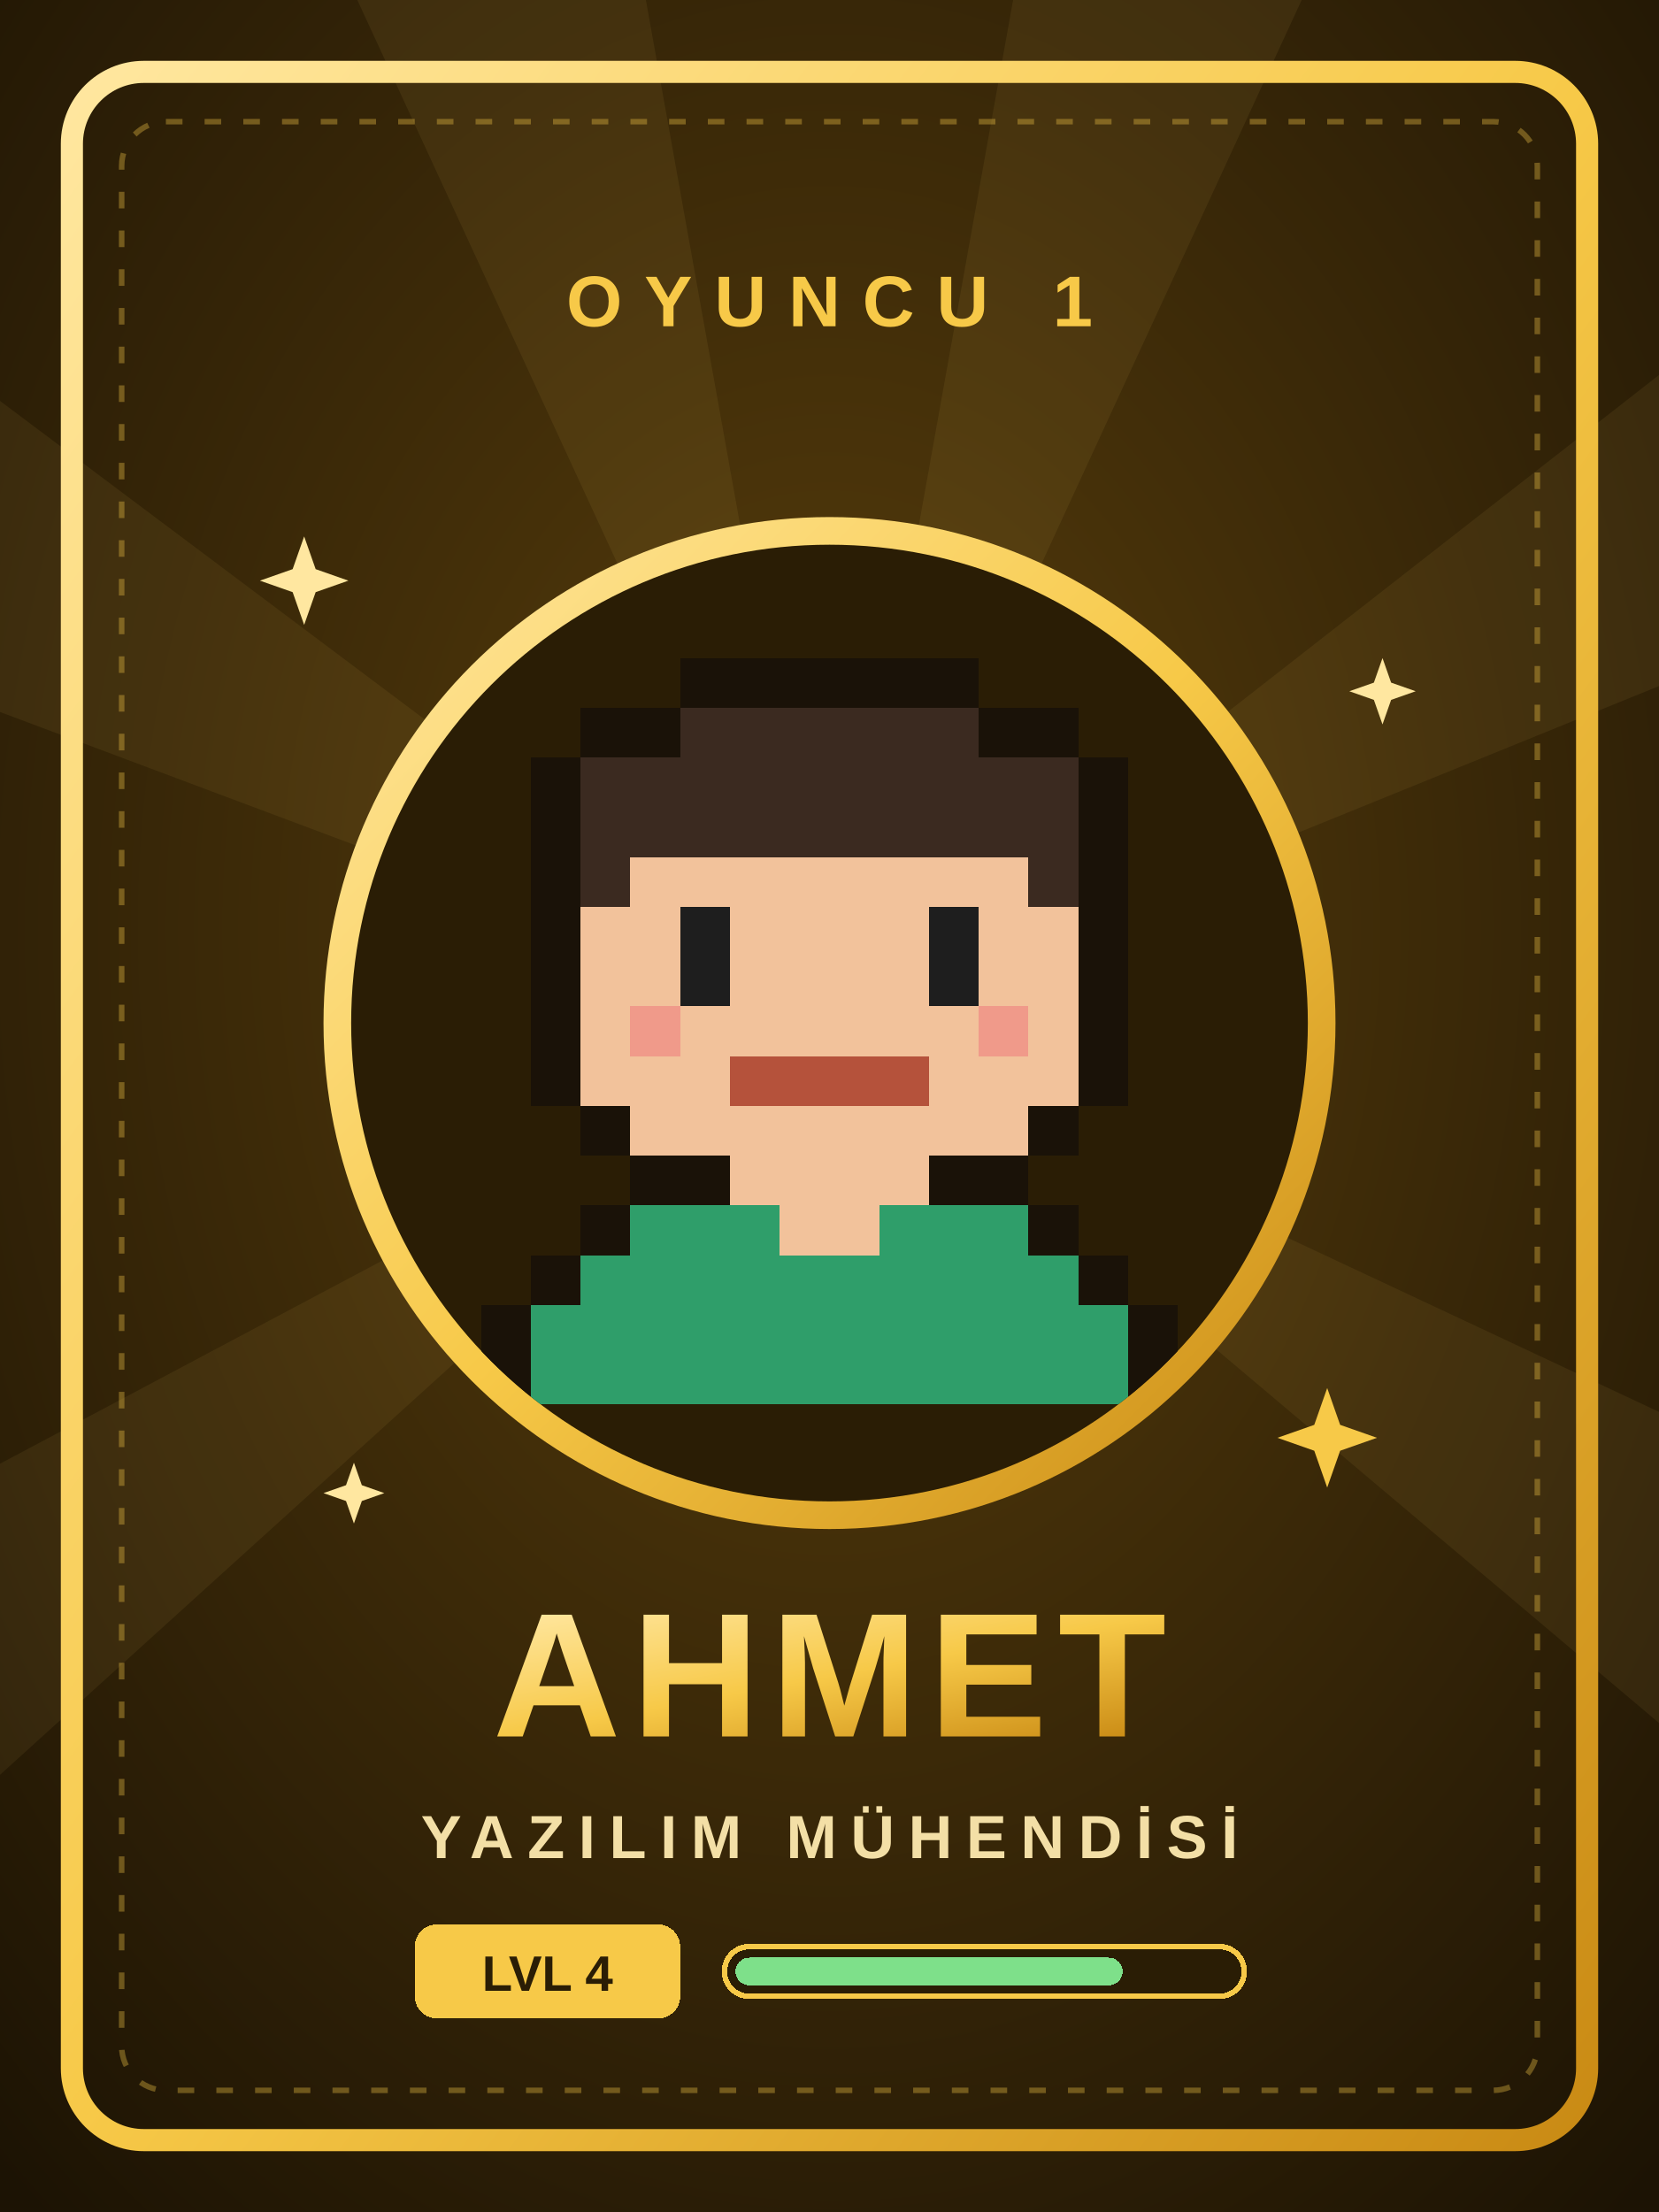
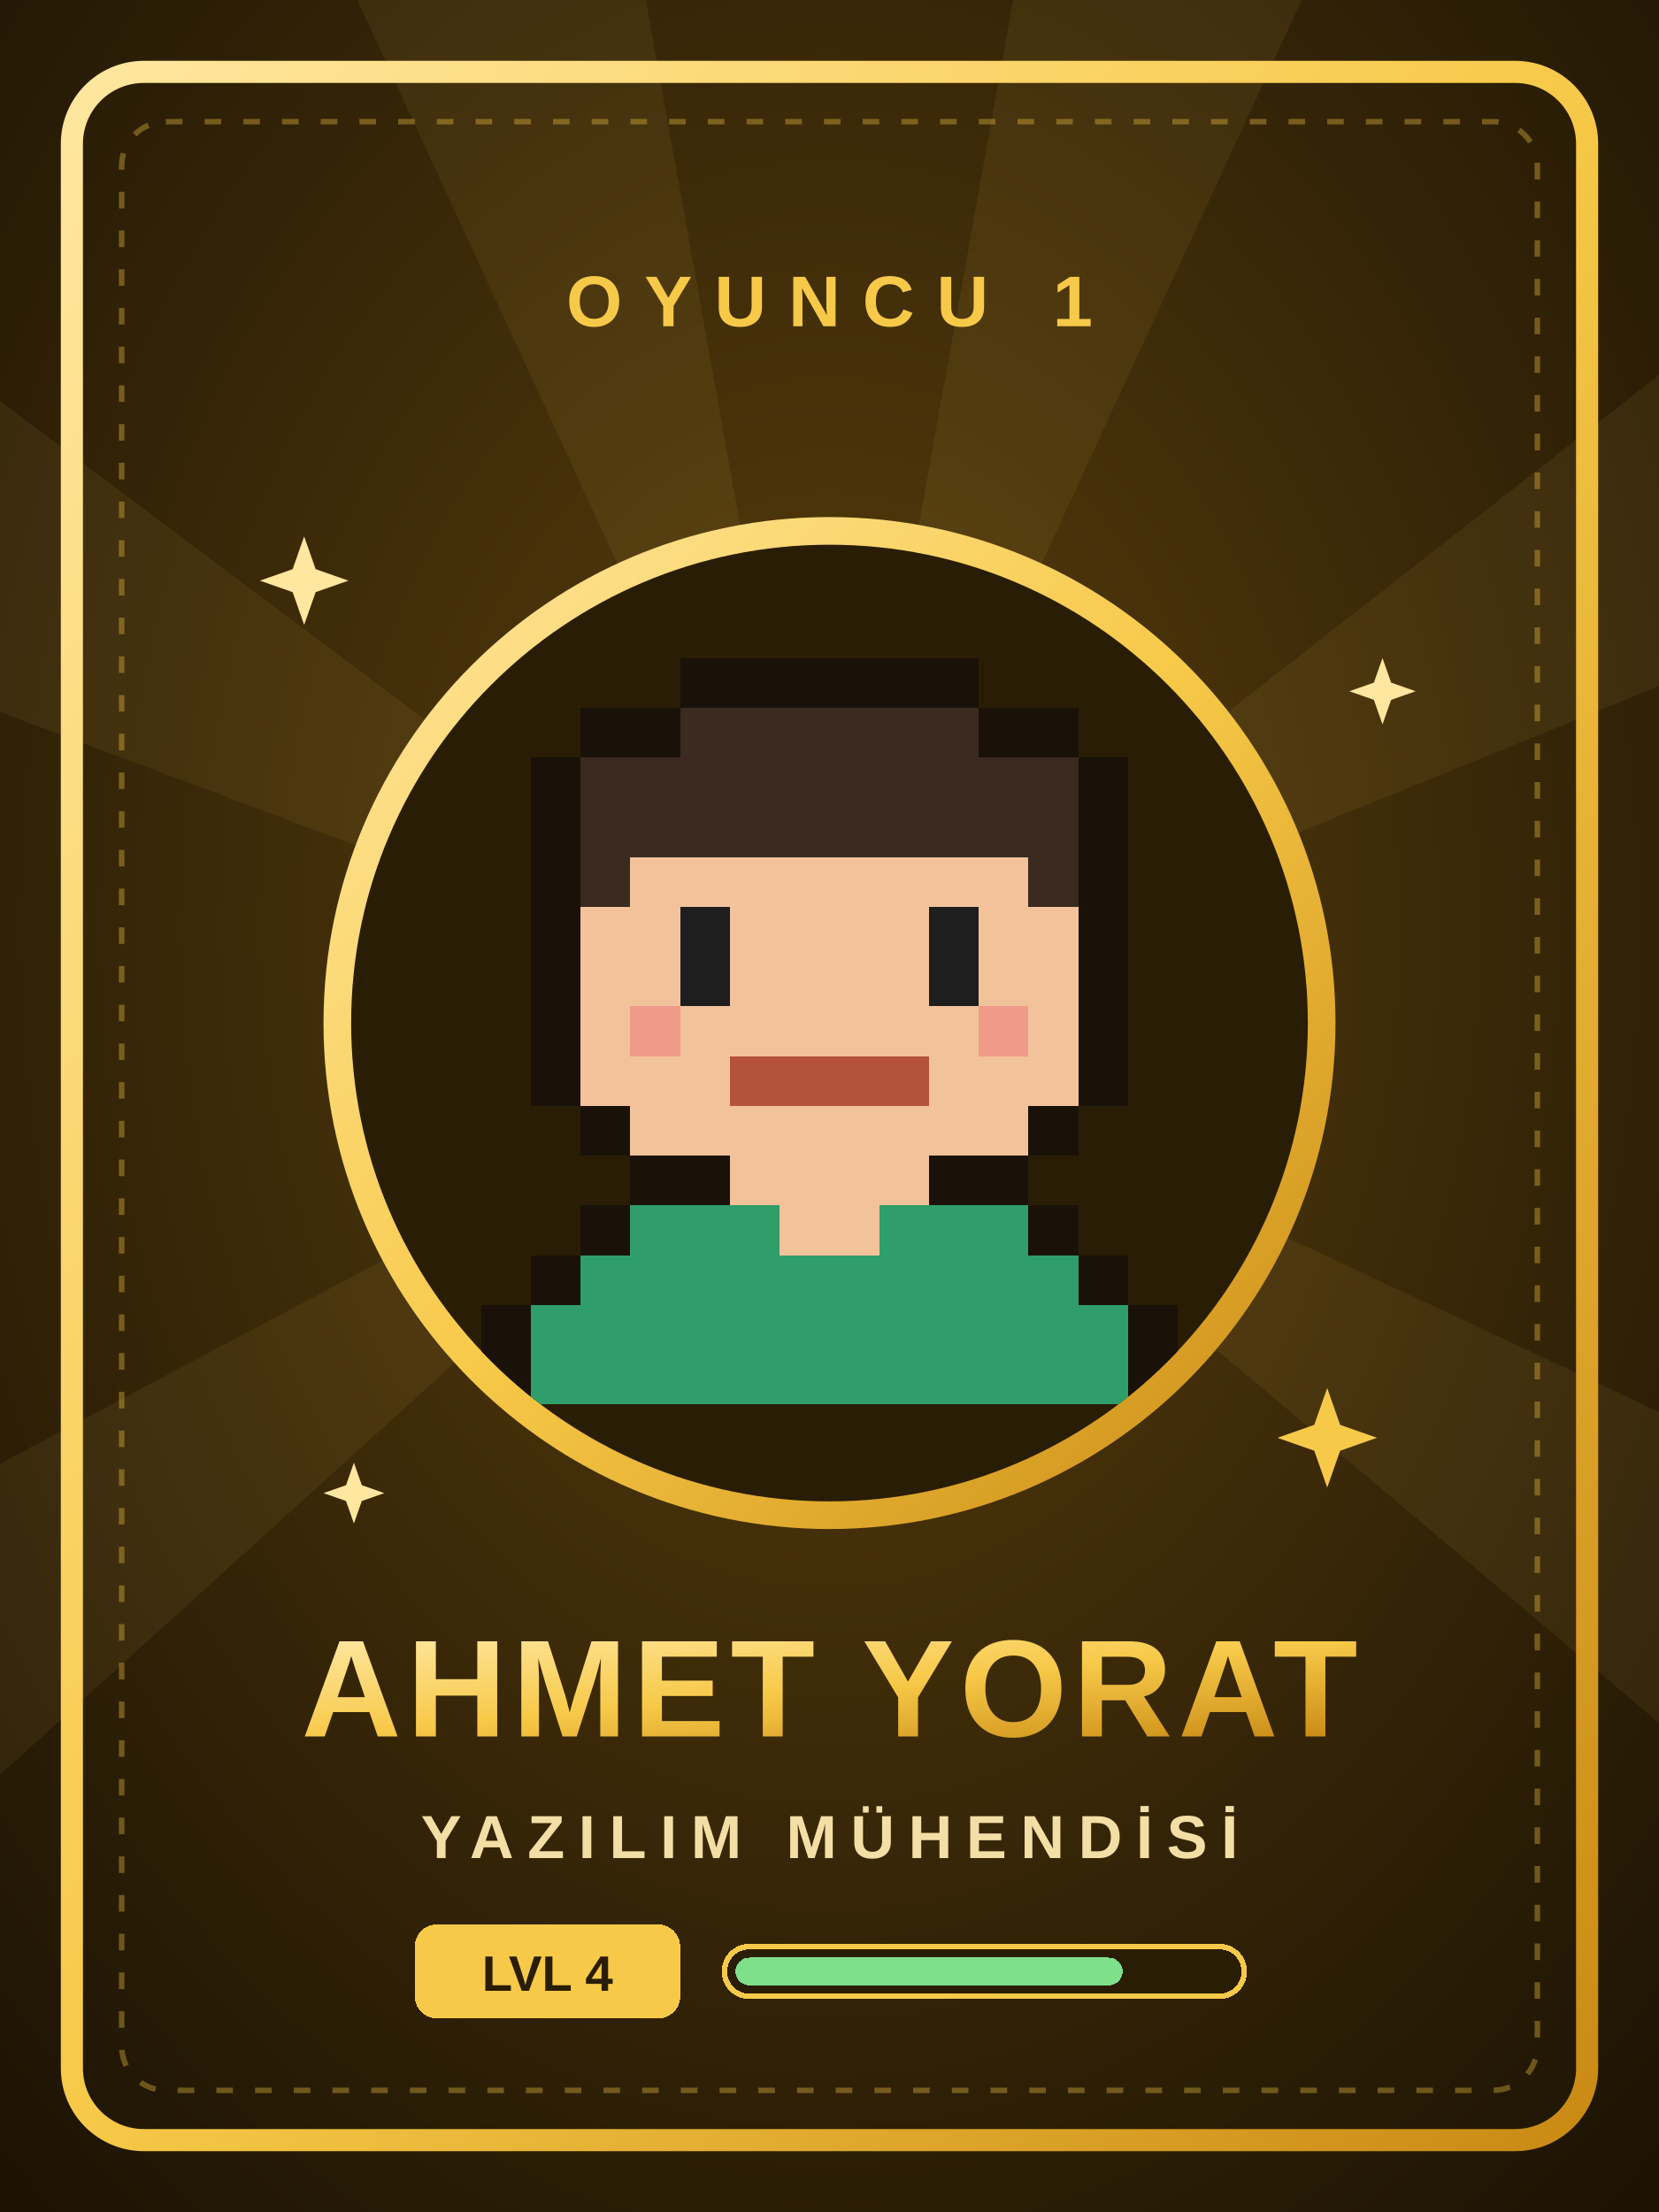
<svg xmlns="http://www.w3.org/2000/svg" width="600" height="800" viewBox="0 0 600 800" shape-rendering="crispEdges">
  <defs>
    <radialGradient id="bg" cx="0.5" cy="0.42" r="0.75">
      <stop offset="0" stop-color="#5a3f0c" />
      <stop offset="1" stop-color="#1c1304" />
    </radialGradient>
    <linearGradient id="gold" x1="0" y1="0" x2="1" y2="1">
      <stop offset="0" stop-color="#ffe7a0" />
      <stop offset="0.5" stop-color="#f7c948" />
      <stop offset="1" stop-color="#c98a14" />
    </linearGradient>
    <clipPath id="ring">
      <circle cx="300" cy="370" r="173" />
    </clipPath>
  </defs>
  <rect width="600" height="800" fill="url(#bg)" />
  <g fill="#ffd56a" opacity="0.07" shape-rendering="auto">
    <path d="M300 370 L120 -20 L230 -20Z" />
    <path d="M300 370 L370 -20 L480 -20Z" />
    <path d="M300 370 L620 120 L620 240Z" />
    <path d="M300 370 L-20 130 L-20 250Z" />
    <path d="M300 370 L620 520 L620 640Z" />
    <path d="M300 370 L-20 540 L-20 660Z" />
  </g>
  <rect x="26" y="26" width="548" height="748" rx="26" fill="none" stroke="url(#gold)" stroke-width="8" shape-rendering="auto" />
  <rect x="44" y="44" width="512" height="712" rx="16" fill="none" stroke="#f7c948" stroke-opacity="0.35" stroke-width="2" stroke-dasharray="6 8" shape-rendering="auto" />
  <text x="300" y="118" text-anchor="middle" font-family="Arial Black, Arial, sans-serif" font-weight="900" font-size="26" letter-spacing="8" fill="#f7c948">OYUNCU 1</text>
  <circle cx="300" cy="370" r="178" fill="#2a1d05" stroke="url(#gold)" stroke-width="10" shape-rendering="auto" />
  <g clip-path="url(#ring)">
    <rect x="246" y="238" width="18" height="18" fill="#1a1208" />
    <rect x="264" y="238" width="18" height="18" fill="#1a1208" />
    <rect x="282" y="238" width="18" height="18" fill="#1a1208" />
    <rect x="300" y="238" width="18" height="18" fill="#1a1208" />
    <rect x="318" y="238" width="18" height="18" fill="#1a1208" />
    <rect x="336" y="238" width="18" height="18" fill="#1a1208" />
    <rect x="210" y="256" width="18" height="18" fill="#1a1208" />
    <rect x="228" y="256" width="18" height="18" fill="#1a1208" />
    <rect x="246" y="256" width="18" height="18" fill="#3b2a20" />
    <rect x="264" y="256" width="18" height="18" fill="#3b2a20" />
    <rect x="282" y="256" width="18" height="18" fill="#3b2a20" />
    <rect x="300" y="256" width="18" height="18" fill="#3b2a20" />
    <rect x="318" y="256" width="18" height="18" fill="#3b2a20" />
    <rect x="336" y="256" width="18" height="18" fill="#3b2a20" />
    <rect x="354" y="256" width="18" height="18" fill="#1a1208" />
    <rect x="372" y="256" width="18" height="18" fill="#1a1208" />
    <rect x="192" y="274" width="18" height="18" fill="#1a1208" />
    <rect x="210" y="274" width="18" height="18" fill="#3b2a20" />
    <rect x="228" y="274" width="18" height="18" fill="#3b2a20" />
    <rect x="246" y="274" width="18" height="18" fill="#3b2a20" />
    <rect x="264" y="274" width="18" height="18" fill="#3b2a20" />
    <rect x="282" y="274" width="18" height="18" fill="#3b2a20" />
    <rect x="300" y="274" width="18" height="18" fill="#3b2a20" />
    <rect x="318" y="274" width="18" height="18" fill="#3b2a20" />
    <rect x="336" y="274" width="18" height="18" fill="#3b2a20" />
    <rect x="354" y="274" width="18" height="18" fill="#3b2a20" />
    <rect x="372" y="274" width="18" height="18" fill="#3b2a20" />
    <rect x="390" y="274" width="18" height="18" fill="#1a1208" />
    <rect x="192" y="292" width="18" height="18" fill="#1a1208" />
    <rect x="210" y="292" width="18" height="18" fill="#3b2a20" />
    <rect x="228" y="292" width="18" height="18" fill="#3b2a20" />
    <rect x="246" y="292" width="18" height="18" fill="#3b2a20" />
    <rect x="264" y="292" width="18" height="18" fill="#3b2a20" />
    <rect x="282" y="292" width="18" height="18" fill="#3b2a20" />
    <rect x="300" y="292" width="18" height="18" fill="#3b2a20" />
    <rect x="318" y="292" width="18" height="18" fill="#3b2a20" />
    <rect x="336" y="292" width="18" height="18" fill="#3b2a20" />
    <rect x="354" y="292" width="18" height="18" fill="#3b2a20" />
    <rect x="372" y="292" width="18" height="18" fill="#3b2a20" />
    <rect x="390" y="292" width="18" height="18" fill="#1a1208" />
    <rect x="192" y="310" width="18" height="18" fill="#1a1208" />
    <rect x="210" y="310" width="18" height="18" fill="#3b2a20" />
    <rect x="228" y="310" width="18" height="18" fill="#f2c29b" />
    <rect x="246" y="310" width="18" height="18" fill="#f2c29b" />
    <rect x="264" y="310" width="18" height="18" fill="#f2c29b" />
    <rect x="282" y="310" width="18" height="18" fill="#f2c29b" />
    <rect x="300" y="310" width="18" height="18" fill="#f2c29b" />
    <rect x="318" y="310" width="18" height="18" fill="#f2c29b" />
    <rect x="336" y="310" width="18" height="18" fill="#f2c29b" />
    <rect x="354" y="310" width="18" height="18" fill="#f2c29b" />
    <rect x="372" y="310" width="18" height="18" fill="#3b2a20" />
    <rect x="390" y="310" width="18" height="18" fill="#1a1208" />
    <rect x="192" y="328" width="18" height="18" fill="#1a1208" />
    <rect x="210" y="328" width="18" height="18" fill="#f2c29b" />
    <rect x="228" y="328" width="18" height="18" fill="#f2c29b" />
    <rect x="246" y="328" width="18" height="18" fill="#1e1e1e" />
    <rect x="264" y="328" width="18" height="18" fill="#f2c29b" />
    <rect x="282" y="328" width="18" height="18" fill="#f2c29b" />
    <rect x="300" y="328" width="18" height="18" fill="#f2c29b" />
    <rect x="318" y="328" width="18" height="18" fill="#f2c29b" />
    <rect x="336" y="328" width="18" height="18" fill="#1e1e1e" />
    <rect x="354" y="328" width="18" height="18" fill="#f2c29b" />
    <rect x="372" y="328" width="18" height="18" fill="#f2c29b" />
    <rect x="390" y="328" width="18" height="18" fill="#1a1208" />
    <rect x="192" y="346" width="18" height="18" fill="#1a1208" />
    <rect x="210" y="346" width="18" height="18" fill="#f2c29b" />
    <rect x="228" y="346" width="18" height="18" fill="#f2c29b" />
    <rect x="246" y="346" width="18" height="18" fill="#1e1e1e" />
    <rect x="264" y="346" width="18" height="18" fill="#f2c29b" />
    <rect x="282" y="346" width="18" height="18" fill="#f2c29b" />
    <rect x="300" y="346" width="18" height="18" fill="#f2c29b" />
    <rect x="318" y="346" width="18" height="18" fill="#f2c29b" />
    <rect x="336" y="346" width="18" height="18" fill="#1e1e1e" />
    <rect x="354" y="346" width="18" height="18" fill="#f2c29b" />
    <rect x="372" y="346" width="18" height="18" fill="#f2c29b" />
    <rect x="390" y="346" width="18" height="18" fill="#1a1208" />
    <rect x="192" y="364" width="18" height="18" fill="#1a1208" />
    <rect x="210" y="364" width="18" height="18" fill="#f2c29b" />
    <rect x="228" y="364" width="18" height="18" fill="#f09a8a" />
    <rect x="246" y="364" width="18" height="18" fill="#f2c29b" />
    <rect x="264" y="364" width="18" height="18" fill="#f2c29b" />
    <rect x="282" y="364" width="18" height="18" fill="#f2c29b" />
    <rect x="300" y="364" width="18" height="18" fill="#f2c29b" />
    <rect x="318" y="364" width="18" height="18" fill="#f2c29b" />
    <rect x="336" y="364" width="18" height="18" fill="#f2c29b" />
    <rect x="354" y="364" width="18" height="18" fill="#f09a8a" />
    <rect x="372" y="364" width="18" height="18" fill="#f2c29b" />
    <rect x="390" y="364" width="18" height="18" fill="#1a1208" />
    <rect x="192" y="382" width="18" height="18" fill="#1a1208" />
    <rect x="210" y="382" width="18" height="18" fill="#f2c29b" />
    <rect x="228" y="382" width="18" height="18" fill="#f2c29b" />
    <rect x="246" y="382" width="18" height="18" fill="#f2c29b" />
    <rect x="264" y="382" width="18" height="18" fill="#b5523b" />
    <rect x="282" y="382" width="18" height="18" fill="#b5523b" />
    <rect x="300" y="382" width="18" height="18" fill="#b5523b" />
    <rect x="318" y="382" width="18" height="18" fill="#b5523b" />
    <rect x="336" y="382" width="18" height="18" fill="#f2c29b" />
    <rect x="354" y="382" width="18" height="18" fill="#f2c29b" />
    <rect x="372" y="382" width="18" height="18" fill="#f2c29b" />
    <rect x="390" y="382" width="18" height="18" fill="#1a1208" />
    <rect x="210" y="400" width="18" height="18" fill="#1a1208" />
    <rect x="228" y="400" width="18" height="18" fill="#f2c29b" />
    <rect x="246" y="400" width="18" height="18" fill="#f2c29b" />
    <rect x="264" y="400" width="18" height="18" fill="#f2c29b" />
    <rect x="282" y="400" width="18" height="18" fill="#f2c29b" />
    <rect x="300" y="400" width="18" height="18" fill="#f2c29b" />
    <rect x="318" y="400" width="18" height="18" fill="#f2c29b" />
    <rect x="336" y="400" width="18" height="18" fill="#f2c29b" />
    <rect x="354" y="400" width="18" height="18" fill="#f2c29b" />
    <rect x="372" y="400" width="18" height="18" fill="#1a1208" />
    <rect x="228" y="418" width="18" height="18" fill="#1a1208" />
    <rect x="246" y="418" width="18" height="18" fill="#1a1208" />
    <rect x="264" y="418" width="18" height="18" fill="#f2c29b" />
    <rect x="282" y="418" width="18" height="18" fill="#f2c29b" />
    <rect x="300" y="418" width="18" height="18" fill="#f2c29b" />
    <rect x="318" y="418" width="18" height="18" fill="#f2c29b" />
    <rect x="336" y="418" width="18" height="18" fill="#1a1208" />
    <rect x="354" y="418" width="18" height="18" fill="#1a1208" />
    <rect x="210" y="436" width="18" height="18" fill="#1a1208" />
    <rect x="228" y="436" width="18" height="18" fill="#2f9e6a" />
    <rect x="246" y="436" width="18" height="18" fill="#2f9e6a" />
    <rect x="264" y="436" width="18" height="18" fill="#2f9e6a" />
    <rect x="282" y="436" width="18" height="18" fill="#f2c29b" />
    <rect x="300" y="436" width="18" height="18" fill="#f2c29b" />
    <rect x="318" y="436" width="18" height="18" fill="#2f9e6a" />
    <rect x="336" y="436" width="18" height="18" fill="#2f9e6a" />
    <rect x="354" y="436" width="18" height="18" fill="#2f9e6a" />
    <rect x="372" y="436" width="18" height="18" fill="#1a1208" />
    <rect x="192" y="454" width="18" height="18" fill="#1a1208" />
    <rect x="210" y="454" width="18" height="18" fill="#2f9e6a" />
    <rect x="228" y="454" width="18" height="18" fill="#2f9e6a" />
    <rect x="246" y="454" width="18" height="18" fill="#2f9e6a" />
    <rect x="264" y="454" width="18" height="18" fill="#2f9e6a" />
    <rect x="282" y="454" width="18" height="18" fill="#2f9e6a" />
    <rect x="300" y="454" width="18" height="18" fill="#2f9e6a" />
    <rect x="318" y="454" width="18" height="18" fill="#2f9e6a" />
    <rect x="336" y="454" width="18" height="18" fill="#2f9e6a" />
    <rect x="354" y="454" width="18" height="18" fill="#2f9e6a" />
    <rect x="372" y="454" width="18" height="18" fill="#2f9e6a" />
    <rect x="390" y="454" width="18" height="18" fill="#1a1208" />
    <rect x="174" y="472" width="18" height="18" fill="#1a1208" />
    <rect x="192" y="472" width="18" height="18" fill="#2f9e6a" />
    <rect x="210" y="472" width="18" height="18" fill="#2f9e6a" />
    <rect x="228" y="472" width="18" height="18" fill="#2f9e6a" />
    <rect x="246" y="472" width="18" height="18" fill="#2f9e6a" />
    <rect x="264" y="472" width="18" height="18" fill="#2f9e6a" />
    <rect x="282" y="472" width="18" height="18" fill="#2f9e6a" />
    <rect x="300" y="472" width="18" height="18" fill="#2f9e6a" />
    <rect x="318" y="472" width="18" height="18" fill="#2f9e6a" />
    <rect x="336" y="472" width="18" height="18" fill="#2f9e6a" />
    <rect x="354" y="472" width="18" height="18" fill="#2f9e6a" />
    <rect x="372" y="472" width="18" height="18" fill="#2f9e6a" />
    <rect x="390" y="472" width="18" height="18" fill="#2f9e6a" />
    <rect x="408" y="472" width="18" height="18" fill="#1a1208" />
    <rect x="174" y="490" width="18" height="18" fill="#1a1208" />
    <rect x="192" y="490" width="18" height="18" fill="#2f9e6a" />
    <rect x="210" y="490" width="18" height="18" fill="#2f9e6a" />
    <rect x="228" y="490" width="18" height="18" fill="#2f9e6a" />
    <rect x="246" y="490" width="18" height="18" fill="#2f9e6a" />
    <rect x="264" y="490" width="18" height="18" fill="#2f9e6a" />
    <rect x="282" y="490" width="18" height="18" fill="#2f9e6a" />
    <rect x="300" y="490" width="18" height="18" fill="#2f9e6a" />
    <rect x="318" y="490" width="18" height="18" fill="#2f9e6a" />
    <rect x="336" y="490" width="18" height="18" fill="#2f9e6a" />
    <rect x="354" y="490" width="18" height="18" fill="#2f9e6a" />
    <rect x="372" y="490" width="18" height="18" fill="#2f9e6a" />
    <rect x="390" y="490" width="18" height="18" fill="#2f9e6a" />
    <rect x="408" y="490" width="18" height="18" fill="#1a1208" />
  </g>
  <g shape-rendering="auto">
    <path transform="translate(110 210) scale(1.6)" d="M0 -10 L2.6 -2.6 L10 0 L2.6 2.6 L0 10 L-2.6 2.6 L-10 0 L-2.6 -2.6Z" fill="#ffe7a0" />
    <path transform="translate(500 250) scale(1.2)" d="M0 -10 L2.6 -2.6 L10 0 L2.6 2.6 L0 10 L-2.6 2.6 L-10 0 L-2.6 -2.6Z" fill="#ffe7a0" />
    <path transform="translate(480 520) scale(1.8)" d="M0 -10 L2.6 -2.6 L10 0 L2.6 2.6 L0 10 L-2.6 2.6 L-10 0 L-2.6 -2.6Z" fill="#f7c948" />
    <path transform="translate(128 540) scale(1.1)" d="M0 -10 L2.6 -2.6 L10 0 L2.6 2.6 L0 10 L-2.6 2.6 L-10 0 L-2.6 -2.6Z" fill="#ffe7a0" />
  </g>
-   <text x="300" y="628" text-anchor="middle" font-family="Arial Black, Arial, sans-serif" font-weight="900" font-size="64" letter-spacing="4" fill="url(#gold)">AHMET</text>
+   <text x="300" y="628" text-anchor="middle" font-family="Arial Black, Arial, sans-serif" font-weight="900" font-size="50" letter-spacing="2" fill="url(#gold)" textLength="440" lengthAdjust="spacingAndGlyphs">AHMET YORAT</text>
  <text x="300" y="672" text-anchor="middle" font-family="Arial, sans-serif" font-weight="700" font-size="22" letter-spacing="5" fill="#f3dfa6">YAZILIM MÜHENDİSİ</text>
  <rect x="150" y="696" width="96" height="34" rx="8" fill="#f7c948" />
  <text x="198" y="720" text-anchor="middle" font-family="Arial Black, Arial, sans-serif" font-weight="900" font-size="18" fill="#2a1d05">LVL 4</text>
  <rect x="262" y="704" width="188" height="18" rx="9" fill="#2a1d05" stroke="#f7c948" stroke-width="2" />
  <rect x="266" y="708" width="140" height="10" rx="5" fill="#7ee08a" />
</svg>
